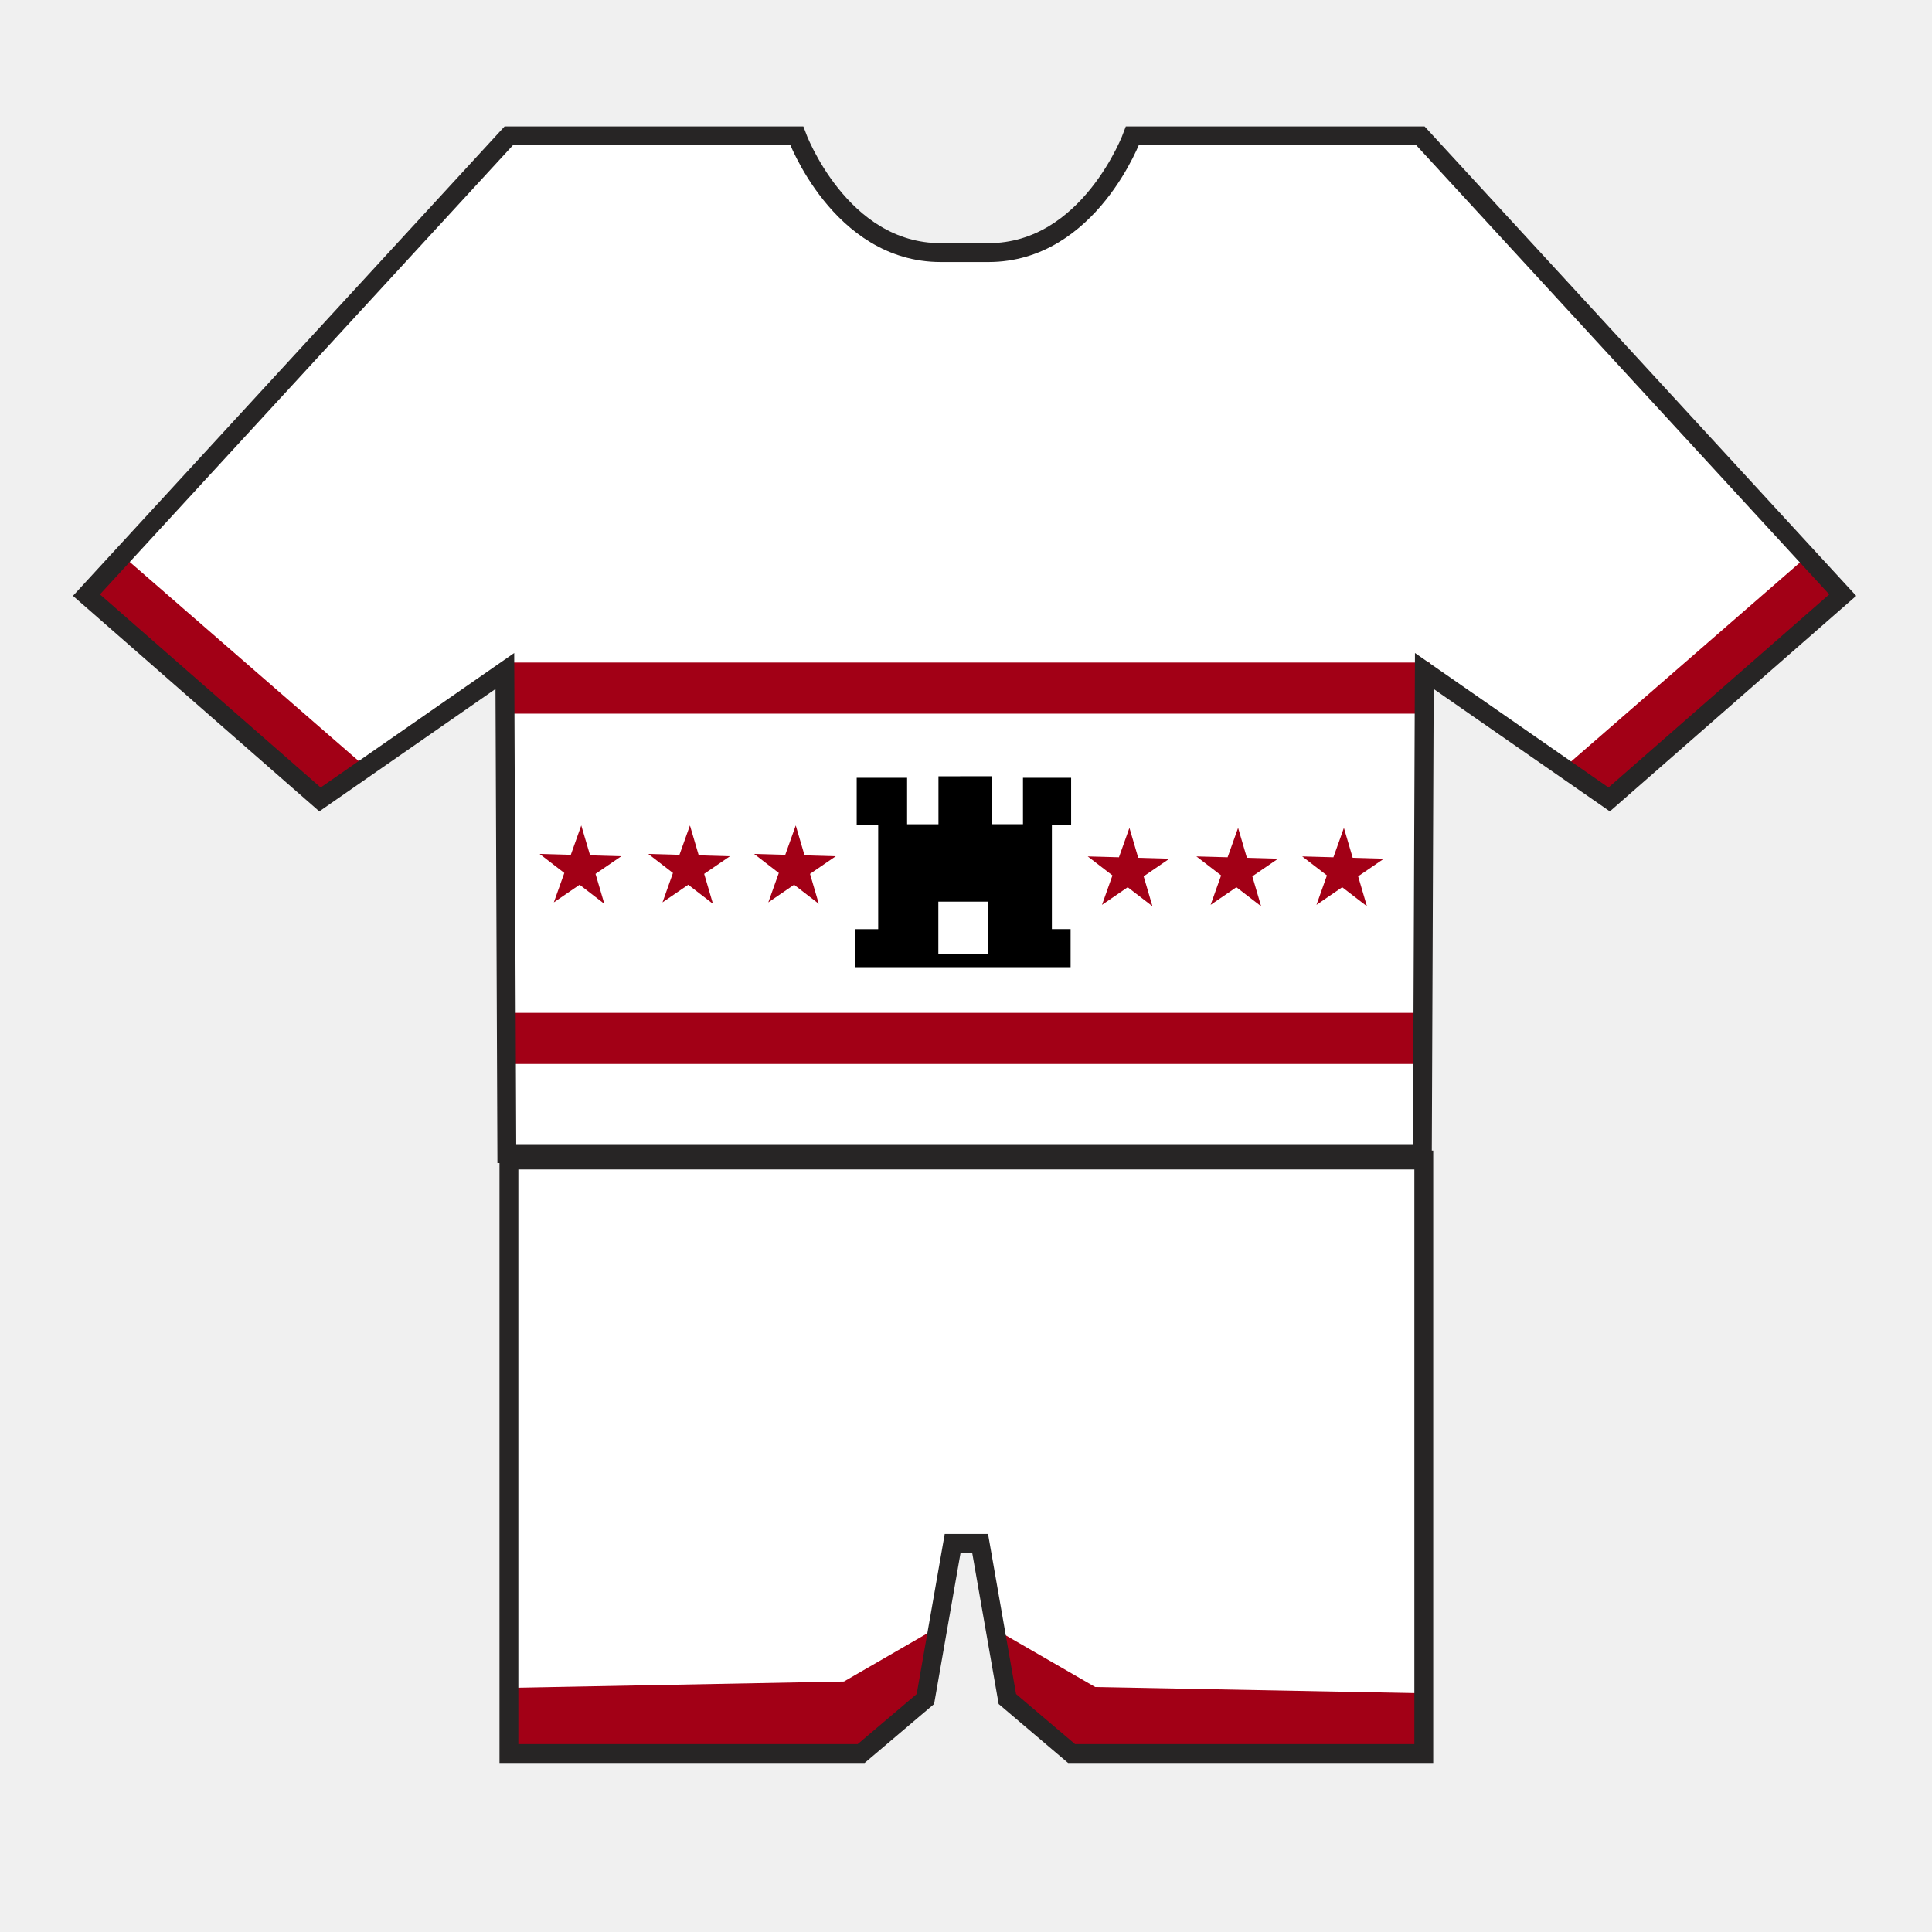
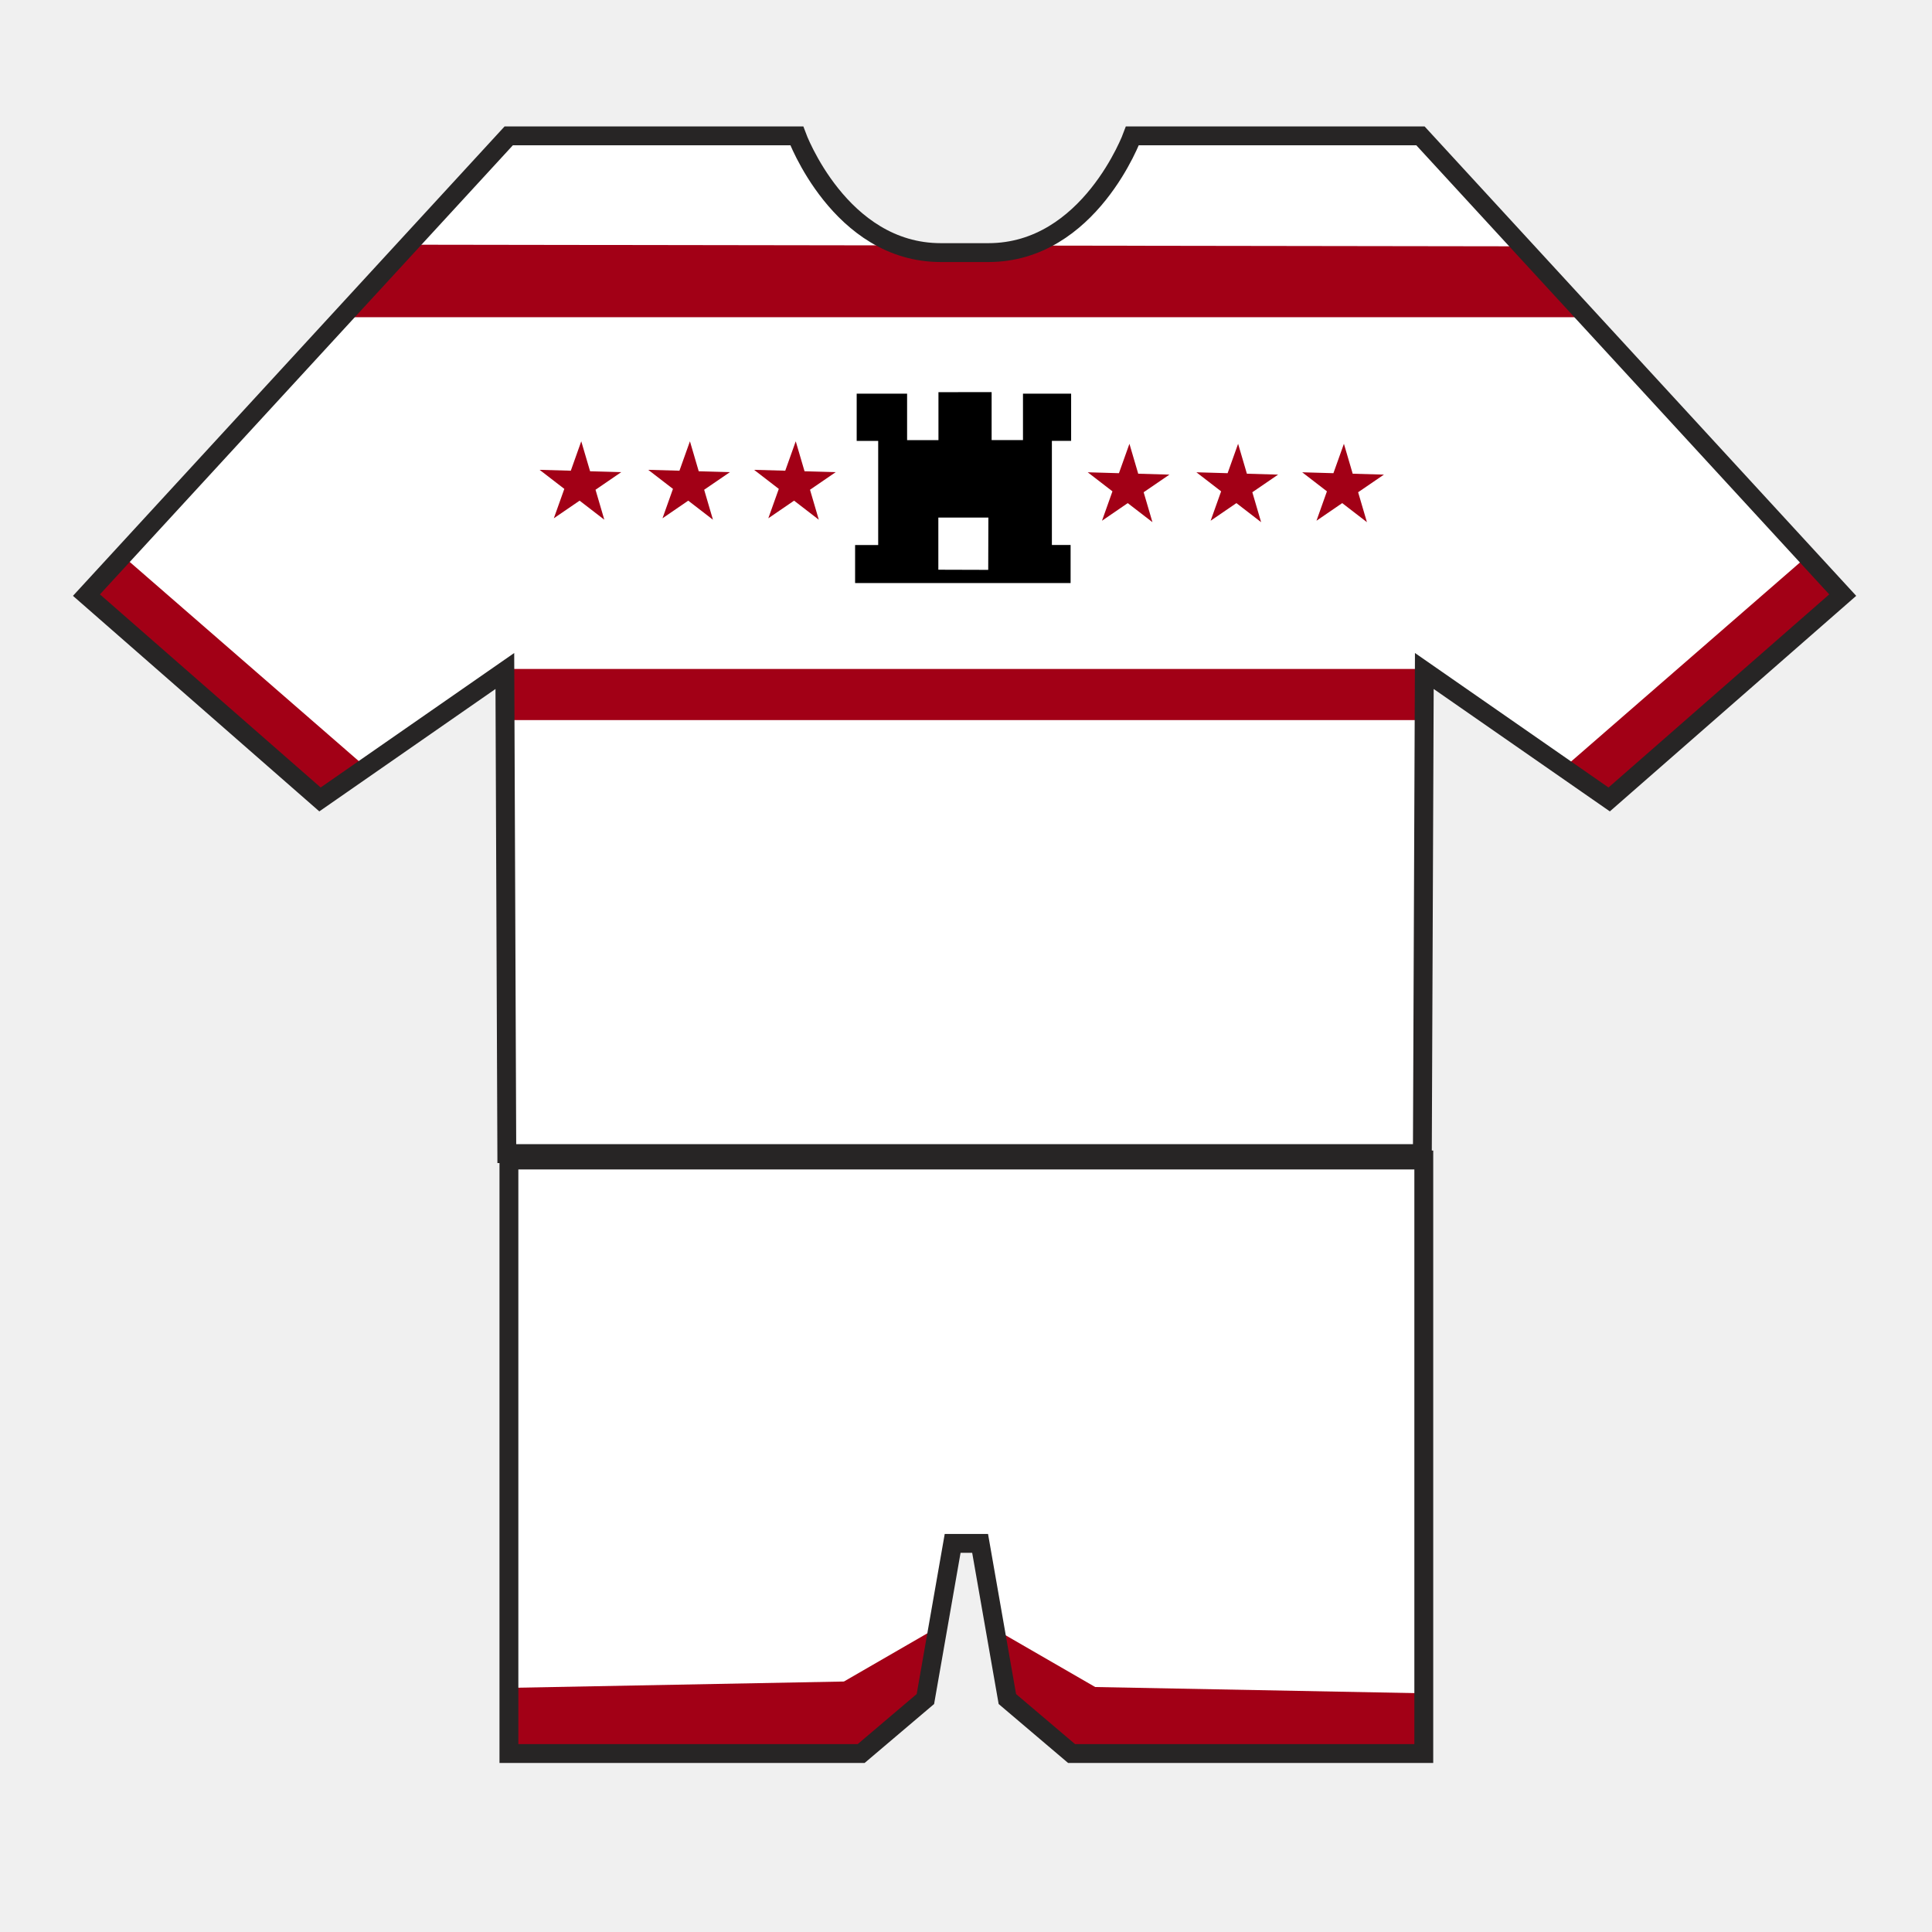
<svg xmlns="http://www.w3.org/2000/svg" viewBox="0 0 512 512">
  <defs>
    <style>
      .cls-1 {
        fill: none;
        stroke: #272525;
        stroke-miterlimit: 10;
        stroke-width: 5px;
      }

      .cls-2 {
        fill: #fff;
      }

      .cls-3 {
        fill: #a20016;
      }
    </style>
  </defs>
  <g id="Layer_3" data-name="Layer 3">
    <path class="cls-2" d="M262.42,67.3c26.82,0,38.16-30.94,38.16-30.94h76.33s111.91,121.71,111.91,121.71l-61.89,54.15-48.99-34.04-.52,127.9h-120.16s-2.31,0-2.31,0h-120.16l-.52-127.9-48.99,34.04-61.89-54.15,111.91-121.71h76.33s11.35,30.94,38.16,30.94h12.62Z" />
    <polygon class="cls-2" points="260.21 409.36 267.43 450.62 284.45 465.06 377.8 465.06 377.8 307.77 254.03 307.77 259.12 307.77 135.35 307.77 135.35 465.06 228.7 465.06 245.71 450.62 252.93 409.36 260.21 409.36" />
  </g>
  <g id="Layer_2" data-name="Layer 2">
-     <polyline class="cls-3" points="134.48 268.42 378.28 268.42 378.28 281.96 134.48 281.96 134.48 268.42" />
-     <polyline class="cls-3" points="135.04 175.58 378.84 175.58 378.84 189.13 135.04 189.13 135.04 175.58" />
+     <polyline class="cls-3" points="134.48 177.28 378.28 177.28 378.28 190.83 134.48 190.83 134.48 177.28" />
+     <polyline class="cls-3" points="108.85 64.85 404.2 65.28 420.23 84.07 91.98 84.07 103.79 70.53" />
+     <line class="cls-3" x1="108.01" y1="66.96" x2="134.82" y2="36" />
  </g>
  <g id="Layer_1" data-name="Layer 1">
    <polygon class="cls-3" points="426.45 211.86 414.39 203.52 479.29 147.08 488.34 157.71 426.45 211.86" />
    <polygon class="cls-3" points="85.18 211.92 97.24 203.58 32.34 147.15 23.3 157.77 85.18 211.92" />
    <path class="cls-1" d="M261.94,66.94c26.82,0,38.16-30.94,38.16-30.94h76.33s111.91,121.71,111.91,121.71l-61.89,54.15-48.99-34.04-.52,127.9h-120.16s-2.31,0-2.31,0h-120.16l-.52-127.9-48.99,34.04-61.89-54.15,111.91-121.71h76.33s11.35,30.94,38.16,30.94h12.62Z" />
    <polygon class="cls-3" points="134.87 464.7 134.48 447.31 223.65 445.62 249.04 430.95 245.24 450.26 228.22 464.7 134.87 464.7" />
    <polygon class="cls-3" points="379.01 466.17 379.4 448.78 290.24 447.08 264.84 432.41 268.65 451.73 285.67 466.17 379.01 466.17" />
    <polygon class="cls-1" points="259.74 409.01 266.96 450.26 283.97 464.7 377.32 464.7 377.32 307.41 253.55 307.41 258.64 307.41 134.87 307.41 134.87 464.7 228.22 464.7 245.24 450.26 252.46 409.01 259.74 409.01" />
-     <path d="M283.86,218.63v-12.51h-12.76v12.31h-8.31v-12.71h-7.21s-6.88.01-6.88.01v12.71h-8.31v-12.31h-13.36v12.51h5.7v27.6h-6.12v10.08h29.36-.45s28.2-.01,28.2-.01v-10.08h-4.96v-27.6h5.1ZM261.89,252.81l-13.22-.04v-13.82h13.26l-.04,13.86Z" />
-     <polygon class="cls-3" points="213.21 226.68 221.48 226.92 214.66 231.59 216.99 239.52 210.44 234.47 203.61 239.14 206.39 231.35 199.84 226.3 208.1 226.54 210.88 218.75 213.21 226.68" />
-     <polygon class="cls-3" points="185.17 226.68 193.44 226.92 186.61 231.59 188.94 239.52 182.39 234.47 175.57 239.14 178.34 231.35 171.79 226.3 180.06 226.54 182.84 218.75 185.17 226.68" />
-     <polygon class="cls-3" points="156.38 226.68 164.64 226.92 157.82 231.59 160.15 239.52 153.6 234.47 146.77 239.14 149.55 231.35 143 226.3 151.27 226.54 154.04 218.75 156.38 226.68" />
-     <polygon class="cls-3" points="358.48 227.33 366.75 227.57 359.92 232.24 362.25 240.17 355.7 235.13 348.88 239.8 351.65 232 345.1 226.96 353.37 227.19 356.15 219.4 358.48 227.33" />
-     <polygon class="cls-3" points="330.44 227.33 338.71 227.57 331.88 232.24 334.21 240.17 327.66 235.13 320.83 239.8 323.61 232 317.06 226.96 325.33 227.19 328.11 219.4 330.44 227.33" />
-     <polygon class="cls-3" points="301.64 227.33 309.91 227.57 303.08 232.24 305.41 240.17 298.86 235.13 292.04 239.8 294.81 232 288.26 226.96 296.53 227.19 299.31 219.4 301.64 227.33" />
+     <path d="M283.86,116.83v-12.51h-12.76v12.31h-8.31v-12.71h-7.21s-6.88.01-6.88.01v12.71h-8.31v-12.31h-13.36v12.51h5.7v27.6h-6.12v10.08h29.36-.45s28.2-.01,28.2-.01v-10.08h-4.96v-27.6h5.1ZM261.89,151.02l-13.22-.04v-13.82h13.26l-.04,13.86Z" />
+     <polygon class="cls-3" points="213.21 124.89 221.48 125.12 214.66 129.79 216.99 137.73 210.44 132.68 203.61 137.35 206.39 129.56 199.84 124.51 208.1 124.74 210.88 116.95 213.21 124.89" />
+     <polygon class="cls-3" points="185.17 124.89 193.44 125.12 186.61 129.79 188.94 137.73 182.39 132.68 175.57 137.35 178.34 129.56 171.79 124.51 180.06 124.74 182.84 116.95 185.17 124.89" />
+     <polygon class="cls-3" points="156.38 124.89 164.64 125.12 157.82 129.79 160.15 137.73 153.6 132.68 146.77 137.35 149.55 129.56 143 124.51 151.27 124.74 154.04 116.95 156.38 124.89" />
+     <polygon class="cls-3" points="358.48 125.54 366.75 125.78 359.92 130.45 362.25 138.38 355.7 133.33 348.88 138 351.65 130.21 345.1 125.16 353.37 125.4 356.15 117.61 358.48 125.54" />
+     <polygon class="cls-3" points="330.44 125.54 338.71 125.78 331.88 130.45 334.21 138.38 327.66 133.33 320.83 138 323.61 130.21 317.06 125.16 325.33 125.4 328.11 117.61 330.44 125.54" />
+     <polygon class="cls-3" points="301.64 125.54 309.91 125.78 303.08 130.45 305.41 138.38 298.86 133.33 292.04 138 294.81 130.21 288.26 125.16 296.53 125.4 299.31 117.61 301.64 125.54" />
  </g>
</svg>
